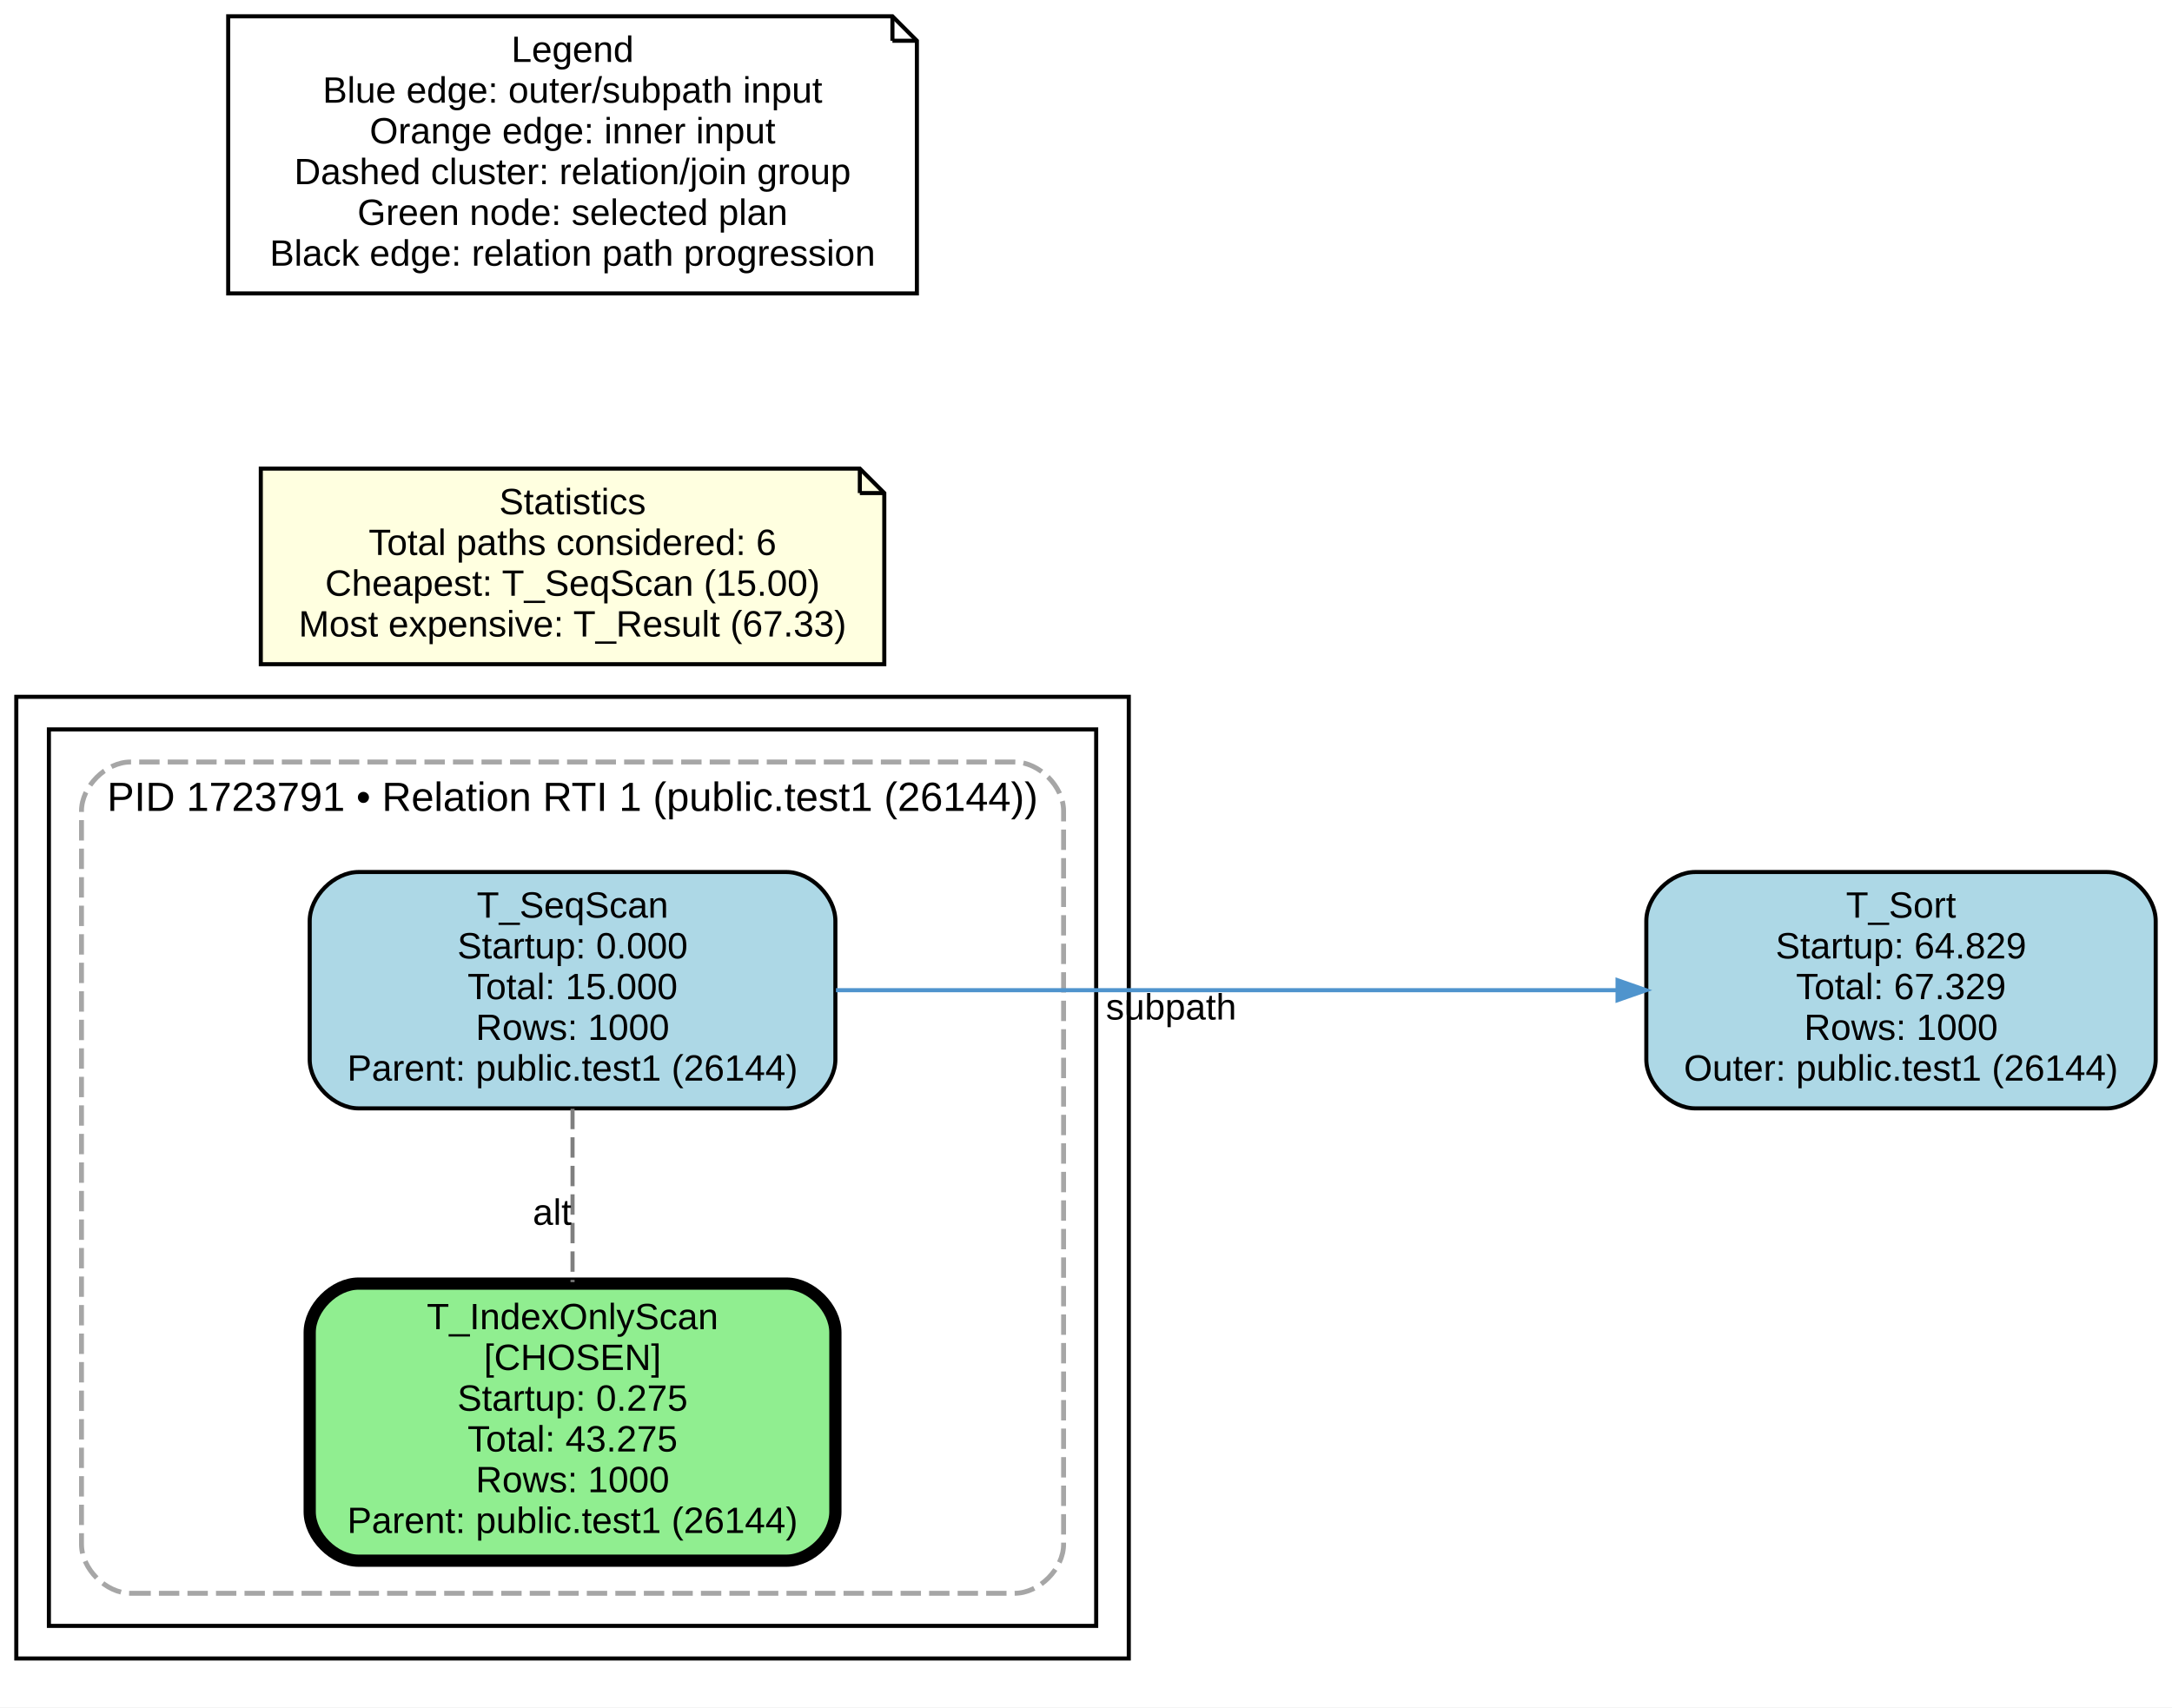
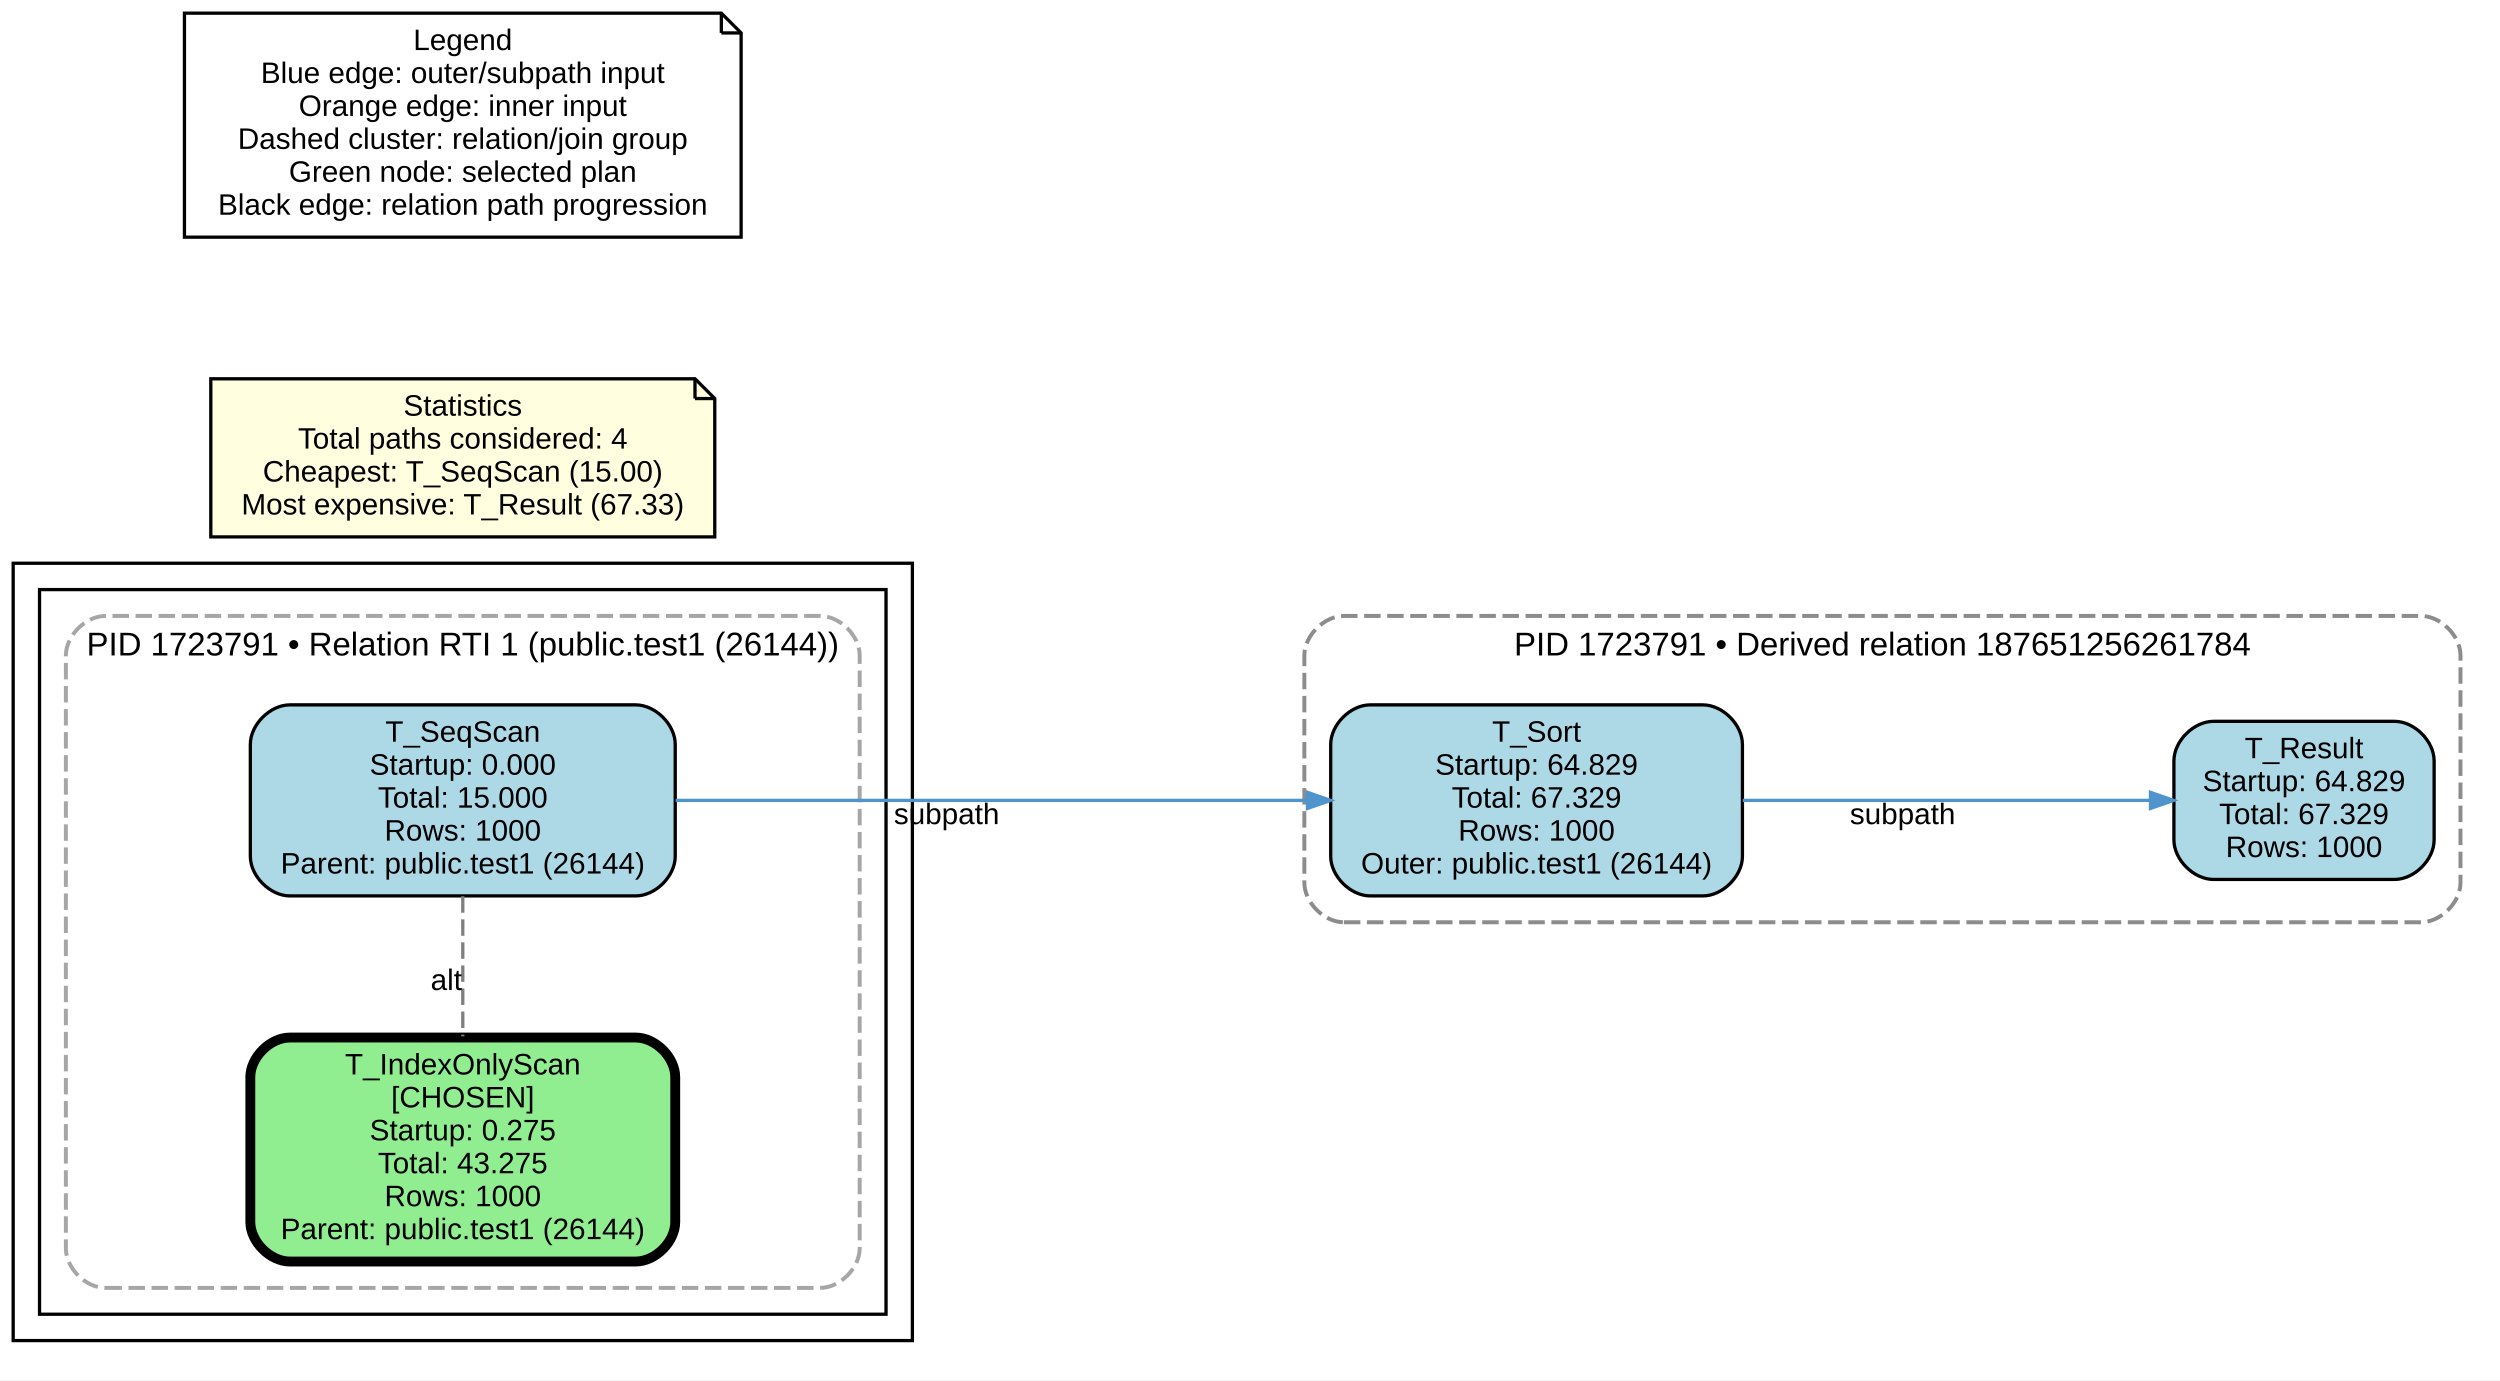
- <svg xmlns="http://www.w3.org/2000/svg" width="533pt" height="419pt" viewBox="0.00 0.00 533.00 419.00">
+ <svg xmlns="http://www.w3.org/2000/svg" width="759pt" height="419pt" viewBox="0.00 0.00 759.00 419.00">
  <g id="graph0" class="graph" transform="scale(1 1) rotate(0) translate(4 415)">
-     <polygon fill="white" stroke="transparent" points="-4,4 -4,-415 529,-415 529,4 -4,4" />
+     <polygon fill="white" stroke="transparent" points="-4,4 -4,-415 755,-415 755,4 -4,4" />
    <g id="clust1" class="cluster">
      <polygon fill="none" stroke="black" points="0,-8 0,-244 273,-244 273,-8 0,-8" />
    </g>
    <g id="clust2" class="cluster">
      <polygon fill="none" stroke="black" points="8,-16 8,-236 265,-236 265,-16 8,-16" />
    </g>
    <g id="clust3" class="cluster">
      <path fill="none" stroke="#a6a6a6" stroke-width="1.2" stroke-dasharray="5,2" d="M28,-24C28,-24 245,-24 245,-24 251,-24 257,-30 257,-36 257,-36 257,-216 257,-216 257,-222 251,-228 245,-228 245,-228 28,-228 28,-228 22,-228 16,-222 16,-216 16,-216 16,-36 16,-36 16,-30 22,-24 28,-24" />
      <text text-anchor="middle" x="136.5" y="-216" font-family="Arial" font-size="10.00">PID 1723791 • Relation RTI 1 (public.test1 (26144))</text>
+     </g>
+     <g id="clust4" class="cluster">
+       <path fill="none" stroke="#8c8c8c" stroke-width="1.2" stroke-dasharray="5,2" d="M404,-135C404,-135 731,-135 731,-135 737,-135 743,-141 743,-147 743,-147 743,-216 743,-216 743,-222 737,-228 731,-228 731,-228 404,-228 404,-228 398,-228 392,-222 392,-216 392,-216 392,-147 392,-147 392,-141 398,-135 404,-135" />
+       <text text-anchor="middle" x="567.5" y="-216" font-family="Arial" font-size="10.00">PID 1723791 • Derived relation 187651256261784</text>
    </g>
    <g id="node1" class="node">
      <path fill="lightblue" stroke="black" d="M189,-201C189,-201 84,-201 84,-201 78,-201 72,-195 72,-189 72,-189 72,-155 72,-155 72,-149 78,-143 84,-143 84,-143 189,-143 189,-143 195,-143 201,-149 201,-155 201,-155 201,-189 201,-189 201,-195 195,-201 189,-201" />
      <text text-anchor="middle" x="136.5" y="-189.8" font-family="Arial" font-size="9.00">T_SeqScan</text>
      <text text-anchor="middle" x="136.5" y="-179.8" font-family="Arial" font-size="9.00">Startup: 0.000</text>
      <text text-anchor="middle" x="136.5" y="-169.8" font-family="Arial" font-size="9.00">Total: 15.000</text>
      <text text-anchor="middle" x="136.5" y="-159.8" font-family="Arial" font-size="9.00">Rows: 1000</text>
      <text text-anchor="middle" x="136.5" y="-149.8" font-family="Arial" font-size="9.00">Parent: public.test1 (26144)</text>
    </g>
    <g id="node2" class="node">
      <path fill="lightgreen" stroke="black" stroke-width="3" d="M189,-100C189,-100 84,-100 84,-100 78,-100 72,-94 72,-88 72,-88 72,-44 72,-44 72,-38 78,-32 84,-32 84,-32 189,-32 189,-32 195,-32 201,-38 201,-44 201,-44 201,-88 201,-88 201,-94 195,-100 189,-100" />
      <text text-anchor="middle" x="136.5" y="-88.8" font-family="Arial" font-size="9.00">T_IndexOnlyScan</text>
      <text text-anchor="middle" x="136.5" y="-78.8" font-family="Arial" font-size="9.00">[CHOSEN]</text>
      <text text-anchor="middle" x="136.5" y="-68.8" font-family="Arial" font-size="9.00">Startup: 0.275</text>
      <text text-anchor="middle" x="136.5" y="-58.8" font-family="Arial" font-size="9.00">Total: 43.275</text>
      <text text-anchor="middle" x="136.5" y="-48.8" font-family="Arial" font-size="9.00">Rows: 1000</text>
      <text text-anchor="middle" x="136.5" y="-38.8" font-family="Arial" font-size="9.00">Parent: public.test1 (26144)</text>
    </g>
    <g id="edge1" class="edge">
      <path fill="none" stroke="#7f7f7f" stroke-dasharray="5,2" d="M136.5,-142.9C136.5,-128.72 136.5,-114.54 136.5,-100.37" />
      <text text-anchor="middle" x="131.5" y="-114.43" font-family="Arial" font-size="9.00">alt</text>
    </g>
-     <g id="node3" class="node">
+     <g id="node4" class="node">
      <path fill="lightblue" stroke="black" d="M513,-201C513,-201 412,-201 412,-201 406,-201 400,-195 400,-189 400,-189 400,-155 400,-155 400,-149 406,-143 412,-143 412,-143 513,-143 513,-143 519,-143 525,-149 525,-155 525,-155 525,-189 525,-189 525,-195 519,-201 513,-201" />
      <text text-anchor="middle" x="462.5" y="-189.8" font-family="Arial" font-size="9.00">T_Sort</text>
      <text text-anchor="middle" x="462.5" y="-179.8" font-family="Arial" font-size="9.00">Startup: 64.829</text>
      <text text-anchor="middle" x="462.5" y="-169.8" font-family="Arial" font-size="9.00">Total: 67.329</text>
      <text text-anchor="middle" x="462.5" y="-159.8" font-family="Arial" font-size="9.00">Rows: 1000</text>
      <text text-anchor="middle" x="462.5" y="-149.8" font-family="Arial" font-size="9.00">Outer: public.test1 (26144)</text>
    </g>
-     <g id="edge2" class="edge">
+     <g id="edge3" class="edge">
      <path fill="none" stroke="#4f94cd" d="M201.13,-172C256.35,-172 336.13,-172 392.8,-172" />
      <polygon fill="#4f94cd" stroke="#4f94cd" points="392.94,-174.45 399.94,-172 392.94,-169.55 392.94,-174.45" />
      <text text-anchor="middle" x="283.4" y="-164.8" font-family="Arial" font-size="9.00">subpath</text>
    </g>
-     <g id="node4" class="node">
+     <g id="node3" class="node">
+       <path fill="lightblue" stroke="black" d="M723,-196C723,-196 668,-196 668,-196 662,-196 656,-190 656,-184 656,-184 656,-160 656,-160 656,-154 662,-148 668,-148 668,-148 723,-148 723,-148 729,-148 735,-154 735,-160 735,-160 735,-184 735,-184 735,-190 729,-196 723,-196" />
+       <text text-anchor="middle" x="695.5" y="-184.8" font-family="Arial" font-size="9.00">T_Result</text>
+       <text text-anchor="middle" x="695.5" y="-174.8" font-family="Arial" font-size="9.00">Startup: 64.829</text>
+       <text text-anchor="middle" x="695.5" y="-164.8" font-family="Arial" font-size="9.00">Total: 67.329</text>
+       <text text-anchor="middle" x="695.5" y="-154.8" font-family="Arial" font-size="9.00">Rows: 1000</text>
+     </g>
+     <g id="edge2" class="edge">
+       <path fill="none" stroke="#4f94cd" d="M525.1,-172C563.91,-172 613.18,-172 648.56,-172" />
+       <polygon fill="#4f94cd" stroke="#4f94cd" points="648.89,-174.45 655.89,-172 648.89,-169.55 648.89,-174.45" />
+       <text text-anchor="middle" x="573.64" y="-164.8" font-family="Arial" font-size="9.00">subpath</text>
+     </g>
+     <g id="node5" class="node">
      <polygon fill="lightyellow" stroke="black" points="207,-300 60,-300 60,-252 213,-252 213,-294 207,-300" />
      <polyline fill="none" stroke="black" points="207,-300 207,-294 " />
      <polyline fill="none" stroke="black" points="213,-294 207,-294 " />
      <text text-anchor="middle" x="136.5" y="-288.8" font-family="Arial" font-size="9.00">Statistics</text>
-       <text text-anchor="middle" x="136.5" y="-278.8" font-family="Arial" font-size="9.00">Total paths considered: 6</text>
+       <text text-anchor="middle" x="136.5" y="-278.8" font-family="Arial" font-size="9.00">Total paths considered: 4</text>
      <text text-anchor="middle" x="136.5" y="-268.8" font-family="Arial" font-size="9.00">Cheapest: T_SeqScan (15.00)</text>
      <text text-anchor="middle" x="136.5" y="-258.8" font-family="Arial" font-size="9.00">Most expensive: T_Result (67.33)</text>
    </g>
-     <g id="node5" class="node">
+     <g id="node6" class="node">
      <polygon fill="white" stroke="black" points="215,-411 52,-411 52,-343 221,-343 221,-405 215,-411" />
      <polyline fill="none" stroke="black" points="215,-411 215,-405 " />
      <polyline fill="none" stroke="black" points="221,-405 215,-405 " />
      <text text-anchor="middle" x="136.5" y="-399.8" font-family="Arial" font-size="9.00">Legend</text>
      <text text-anchor="middle" x="136.5" y="-389.8" font-family="Arial" font-size="9.00">Blue edge: outer/subpath input</text>
      <text text-anchor="middle" x="136.5" y="-379.8" font-family="Arial" font-size="9.00">Orange edge: inner input</text>
      <text text-anchor="middle" x="136.5" y="-369.8" font-family="Arial" font-size="9.00">Dashed cluster: relation/join group</text>
      <text text-anchor="middle" x="136.5" y="-359.8" font-family="Arial" font-size="9.00">Green node: selected plan</text>
      <text text-anchor="middle" x="136.5" y="-349.8" font-family="Arial" font-size="9.00">Black edge: relation path progression</text>
    </g>
  </g>
</svg>
